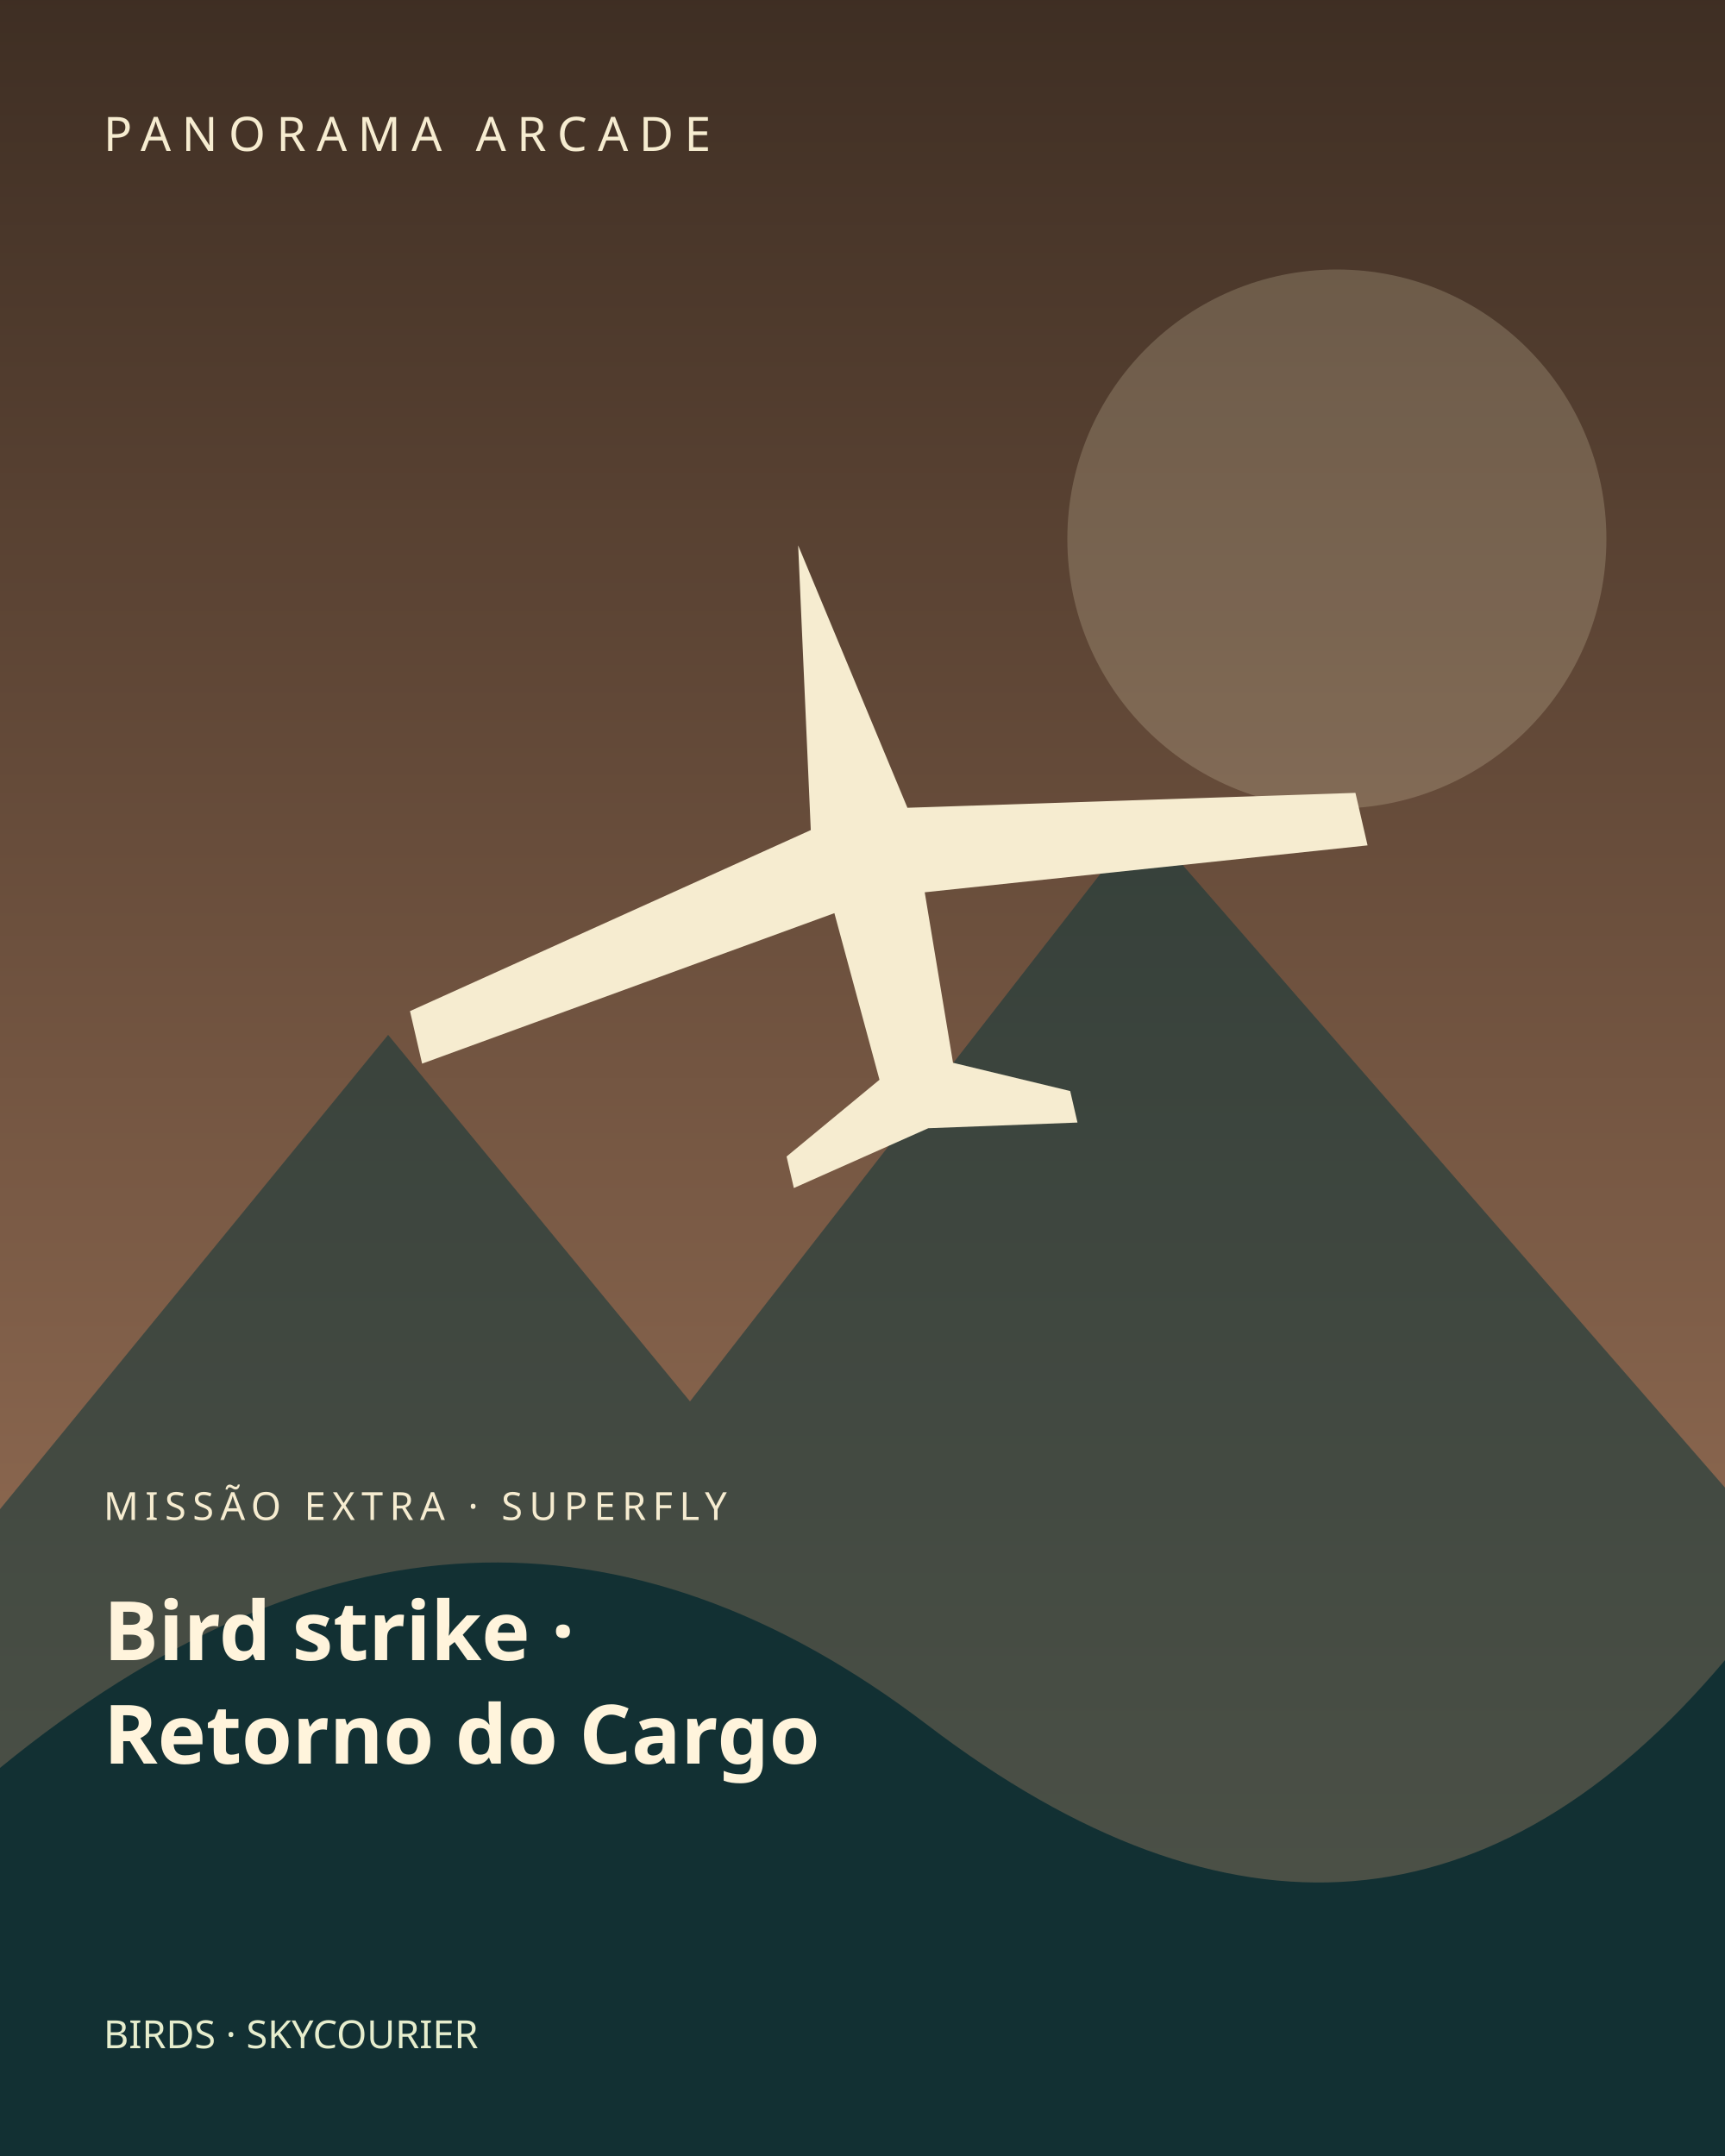
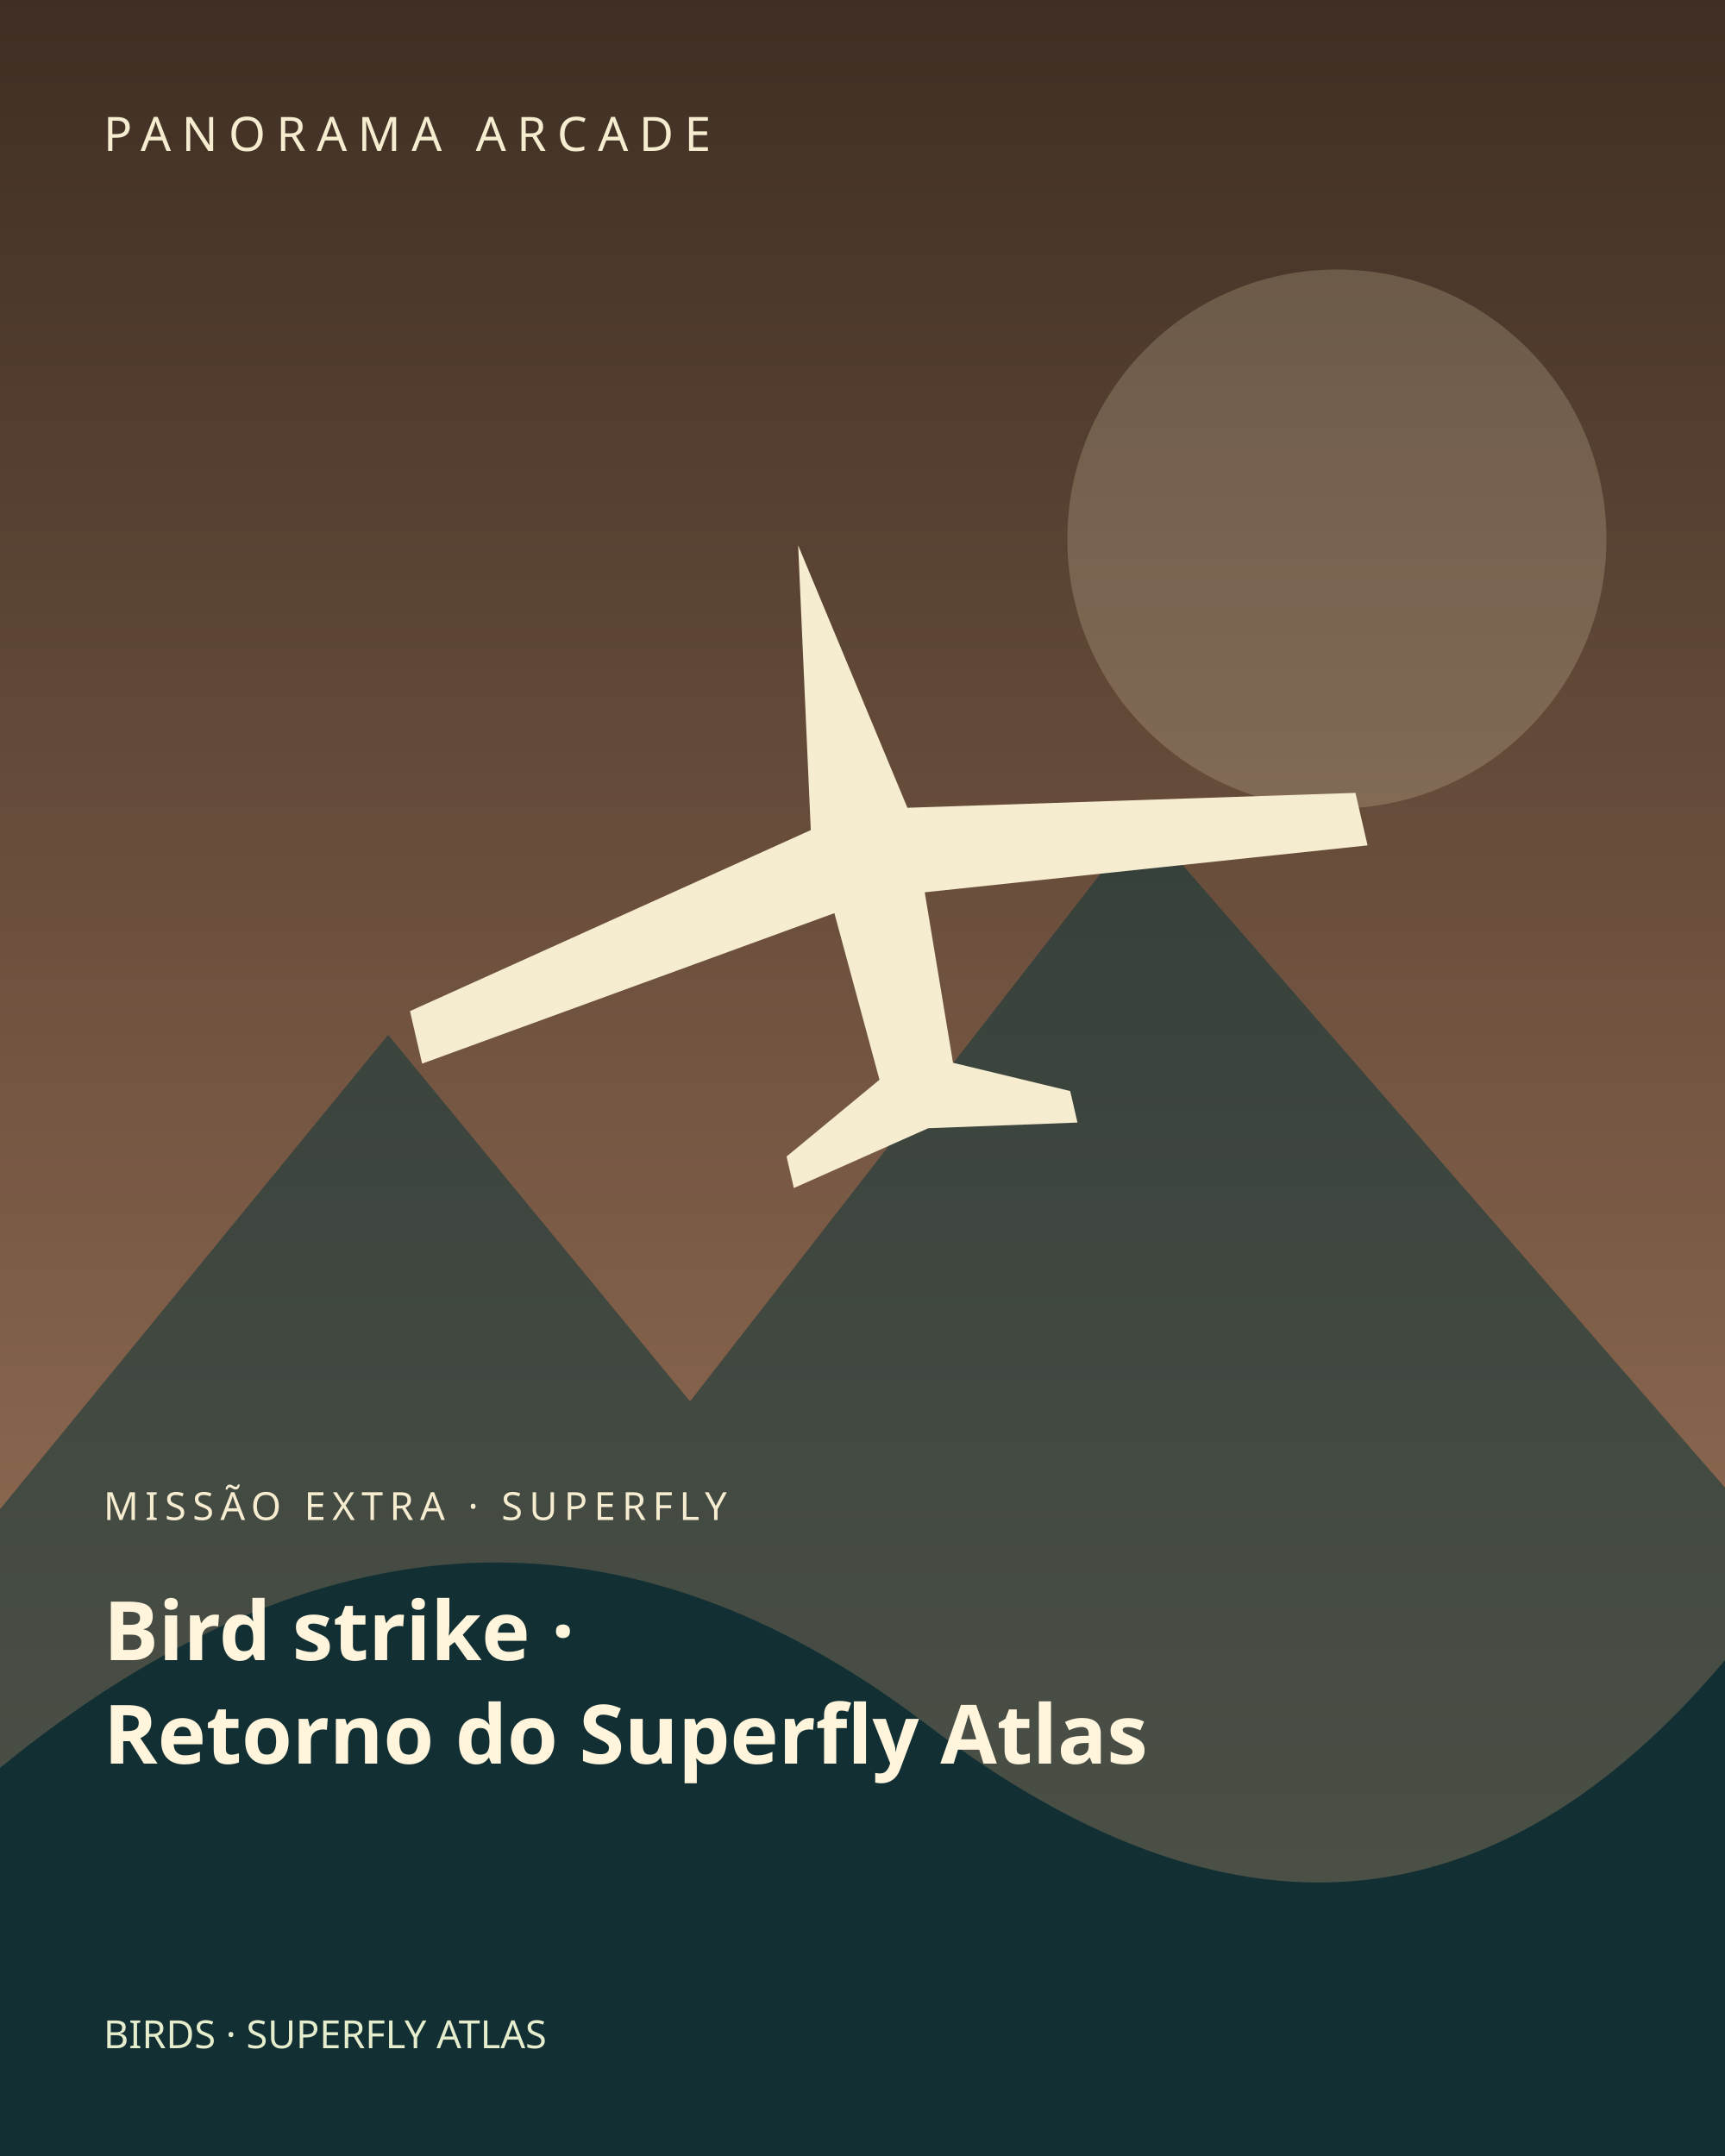
<svg xmlns="http://www.w3.org/2000/svg" width="800" height="1000" viewBox="0 0 800 1000">
  <defs>
    <linearGradient id="sky" x2="0" y2="1">
      <stop stop-color="hsl(24,28%,19%)" />
      <stop offset="1" stop-color="hsl(24,30%,52%)" />
    </linearGradient>
  </defs>
  <rect width="800" height="1000" fill="url(#sky)" />
  <circle cx="620" cy="250" r="125" fill="#f1e8c5" opacity=".2" />
  <path d="M0 700L180 480 320 650 530 380 800 690V1000H0" fill="#16383b" opacity=".6" />
  <path d="M0 820Q220 640 430 800T800 770V1000H0" fill="#123033" />
  <path d="M180 420L380 380 404 250 426 380 630 420 630 445 425 420 420 500 470 525 470 540 402 527 335 540 335 525 385 500 382 420 180 445Z" fill="#f6ecd0" transform="rotate(-13 400 400)" />
  <text x="48" y="70" fill="#f6ecd0" font-family="sans-serif" font-size="22" letter-spacing="5">PANORAMA ARCADE</text>
  <text x="48" y="705" fill="#f6ecd0" font-family="sans-serif" font-size="18" letter-spacing="3">MISSÃO EXTRA · SUPERFLY</text>
  <text x="48" y="770" fill="#fff4dc" font-family="sans-serif" font-weight="bold" font-size="38">Bird strike ·</text>
-   <text x="48" y="818" fill="#fff4dc" font-family="sans-serif" font-weight="bold" font-size="38">Retorno do Cargo</text>
-   <text x="48" y="950" fill="#e6edcd" font-family="sans-serif" font-size="18">BIRDS · SKYCOURIER</text>
+   <text x="48" y="818" fill="#fff4dc" font-family="sans-serif" font-weight="bold" font-size="38">Retorno do Superfly Atlas</text>
+   <text x="48" y="950" fill="#e6edcd" font-family="sans-serif" font-size="18">BIRDS · SUPERFLY ATLAS</text>
</svg>
